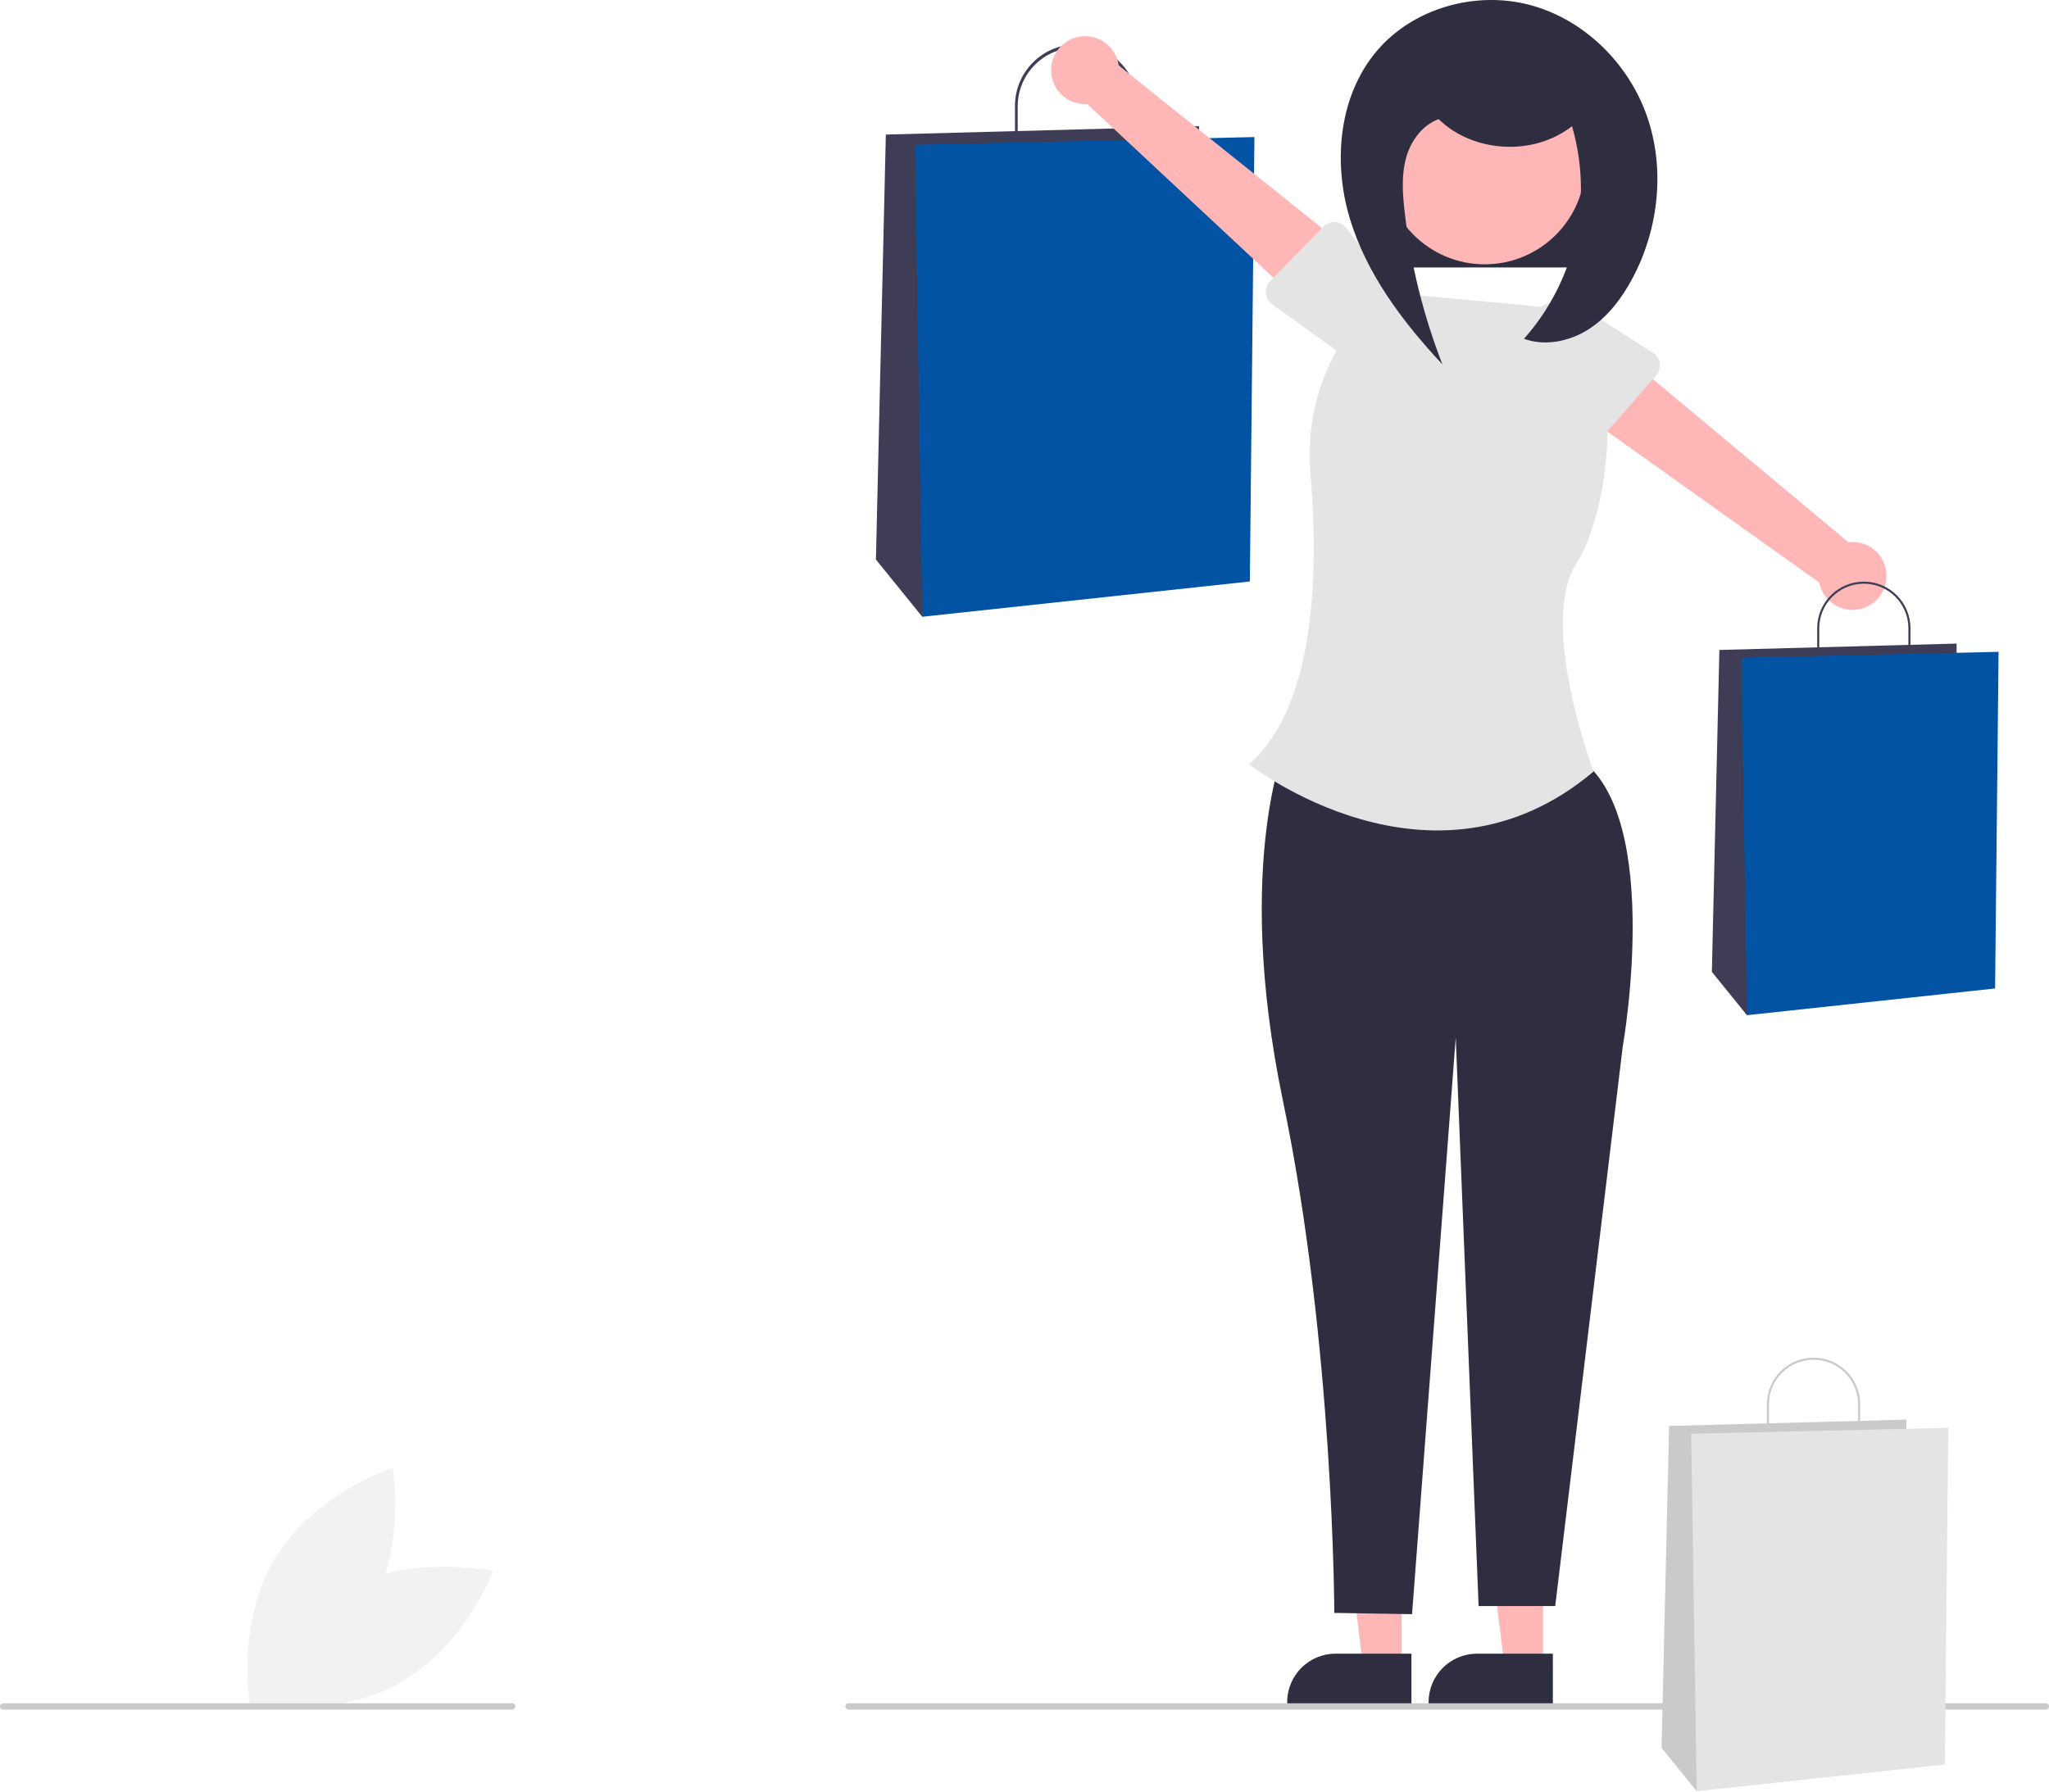
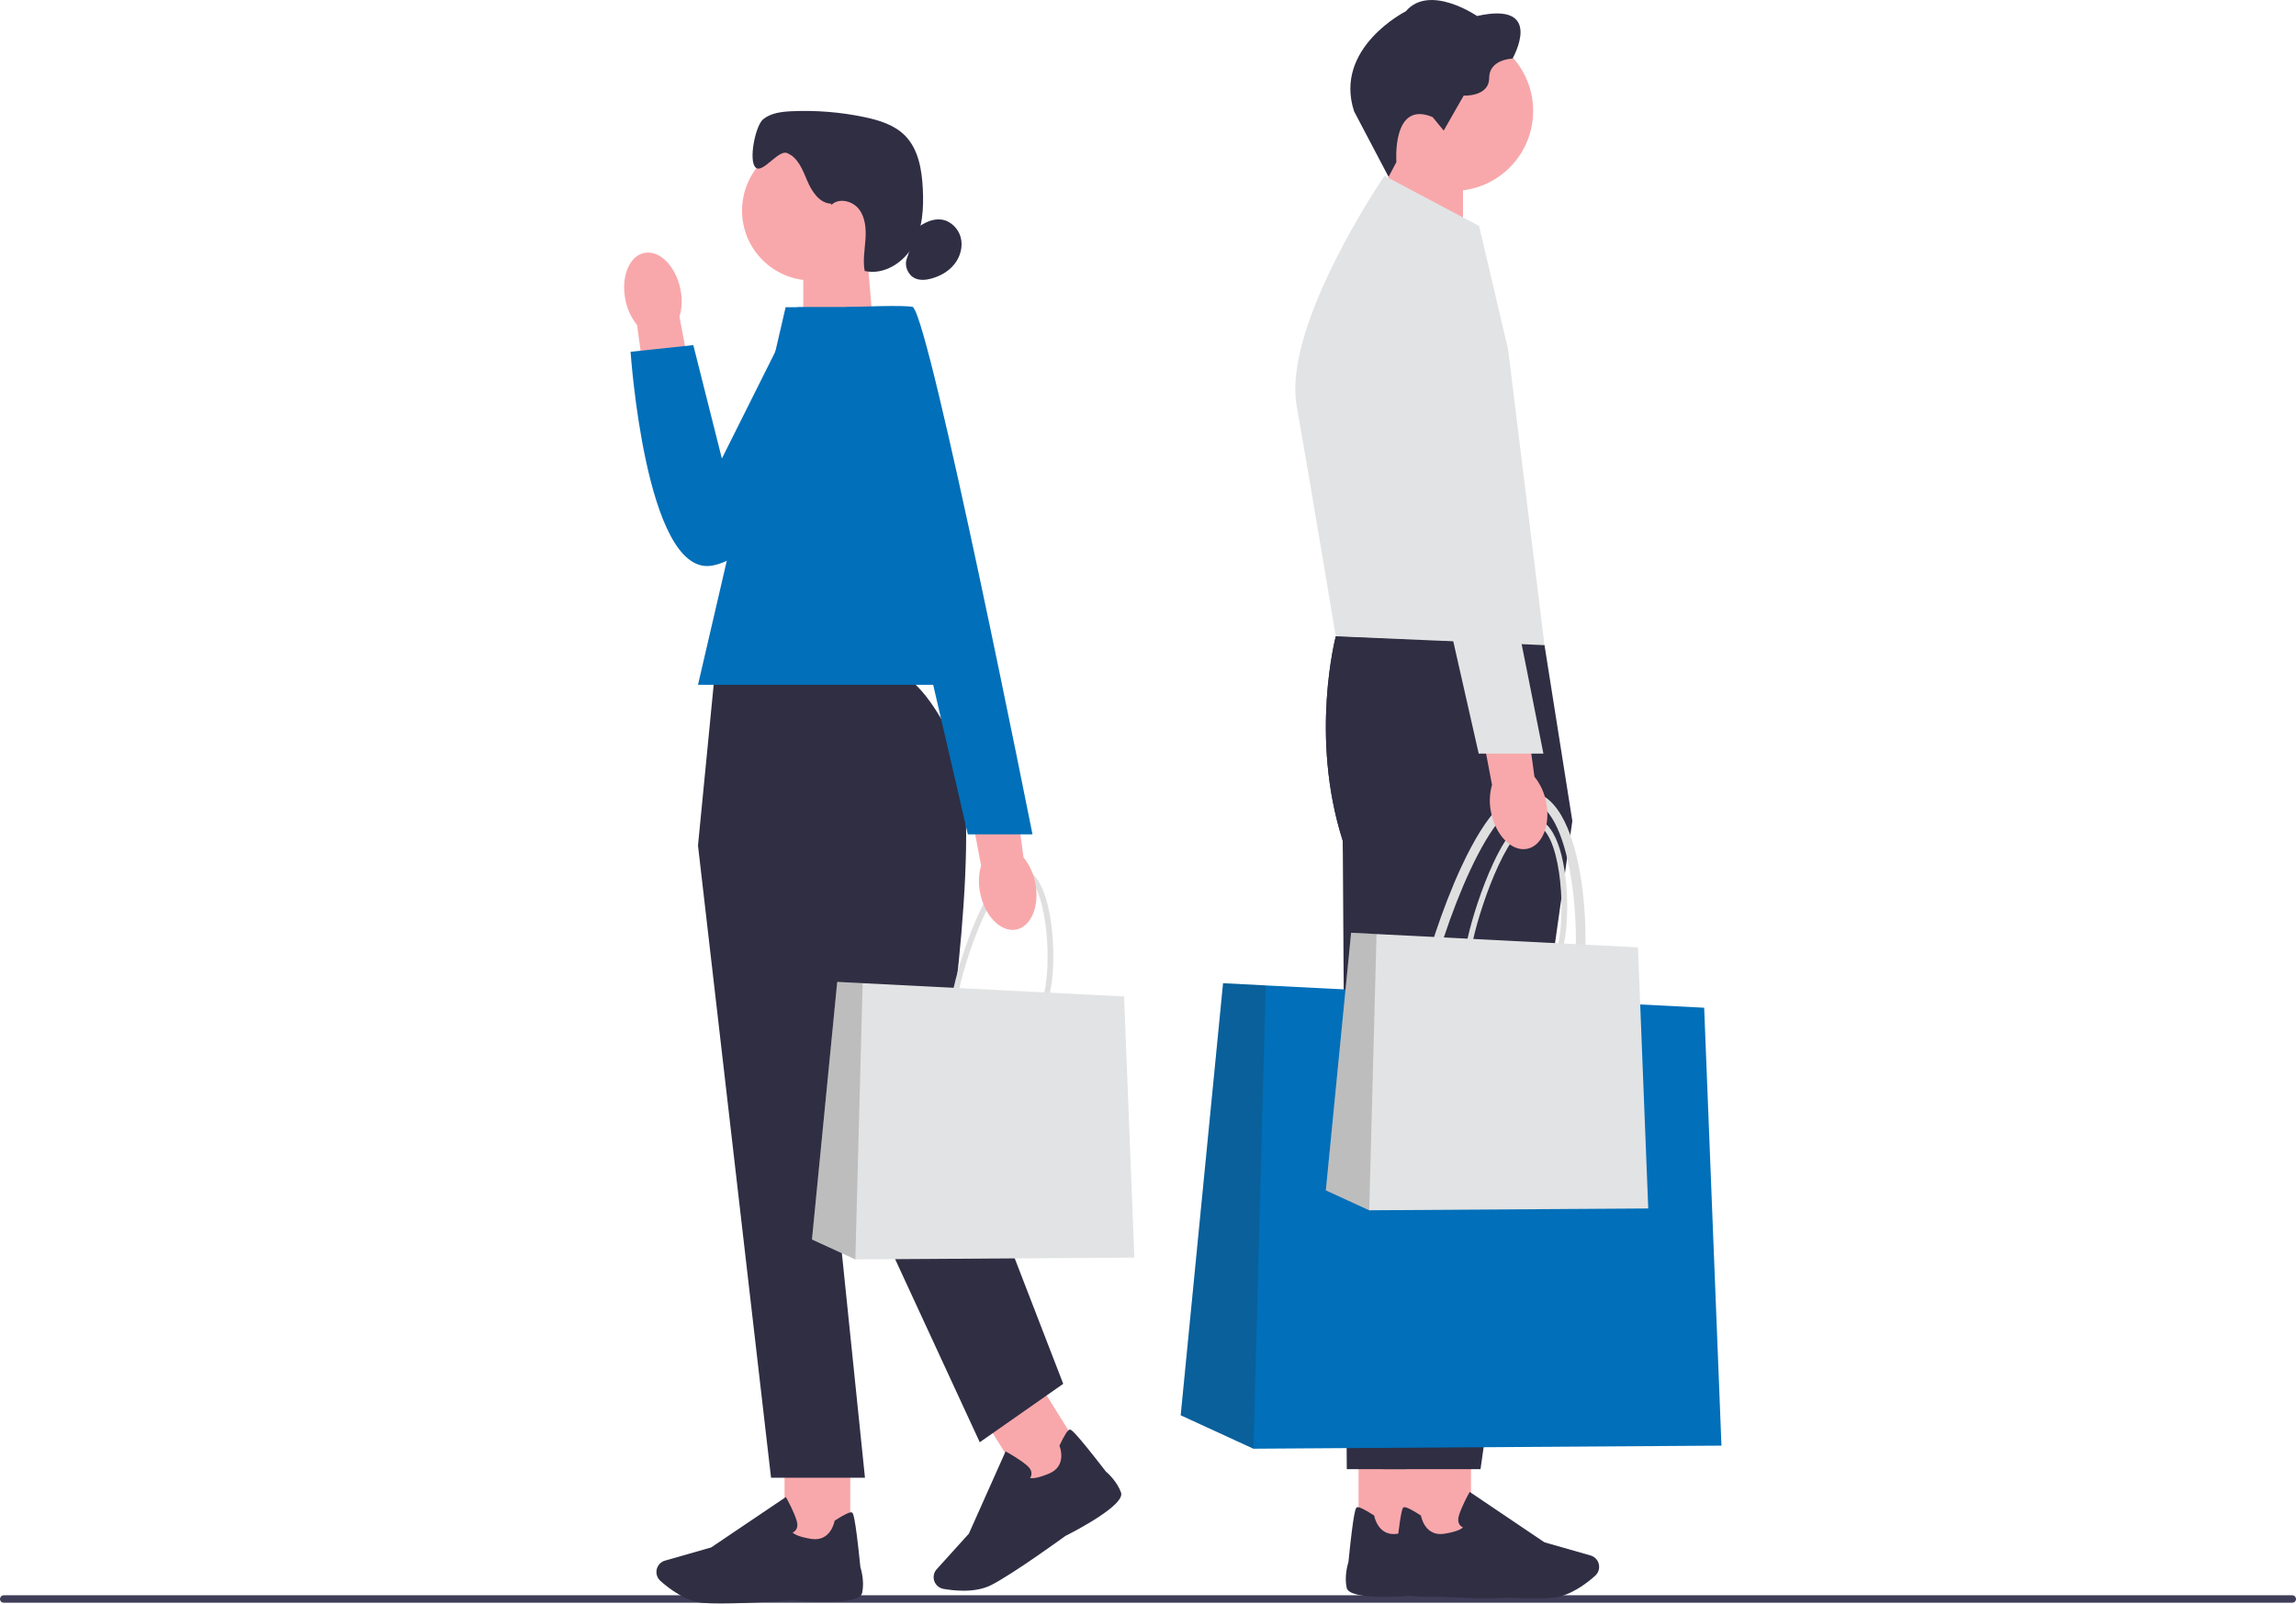
- <svg xmlns="http://www.w3.org/2000/svg" width="652" height="570.125" viewBox="0 0 652 570.125" role="img" artist="Katerina Limpitsouni" source="https://undraw.co/">
-   <path d="M383.955,670.805c-21.42,11.55-30.615,36.063-30.615,36.063s25.533,5.787,46.953-5.763,30.615-36.063,30.615-36.063S405.375,659.255,383.955,670.805Z" transform="translate(-274 -164.9374)" fill="#f2f2f2" />
-   <path d="M391.002,678.744c-12.545,20.852-37.464,28.883-37.464,28.883s-4.579-25.777,7.967-46.63,37.464-28.883,37.464-28.883S403.548,657.892,391.002,678.744Z" transform="translate(-274 -164.9374)" fill="#f2f2f2" />
-   <rect x="437.445" y="40.125" width="76" height="45" fill="#2f2e41" />
-   <path d="M636.152,212.319h-39.184V198.655a19.592,19.592,0,0,1,39.184,0Zm-38.317-.868h37.449V198.655a18.725,18.725,0,0,0-37.449,0Z" transform="translate(-274 -164.9374)" fill="#3f3d56" />
-   <polygon points="381.527 45.502 381.527 40.162 281.877 42.832 278.723 178.092 293.471 196.31 381.527 45.502" fill="#3f3d56" />
-   <polygon points="399.167 43.622 291.158 46.08 293.471 196.31 397.705 185.075 399.167 43.622" fill="#0353A4" />
-   <polygon points="490.997 530.355 478.737 530.355 472.905 483.067 490.999 483.067 490.997 530.355" fill="#ffb6b6" />
-   <path d="M768.123,707.176l-39.531-.001v-.5A15.387,15.387,0,0,1,743.979,691.289h.001l24.144.001Z" transform="translate(-274 -164.9374)" fill="#2f2e41" />
-   <polygon points="445.997 530.355 433.737 530.355 427.905 483.067 445.999 483.067 445.997 530.355" fill="#ffb6b6" />
-   <path d="M723.123,707.176l-39.531-.001v-.5A15.387,15.387,0,0,1,698.979,691.289h.001l24.144.001Z" transform="translate(-274 -164.9374)" fill="#2f2e41" />
-   <path d="M683.992,399.196s-17.912,38.575-1.73,116.22,16.316,162.888,16.316,162.888l24.744.403,13.9-183.52L744.5,676.118h24.378l21.485-178.069s14.138-79.513-17.39-93.75Z" transform="translate(-274 -164.9374)" fill="#2f2e41" />
-   <path d="M769.733,263.063,715.555,258.068l0,0c-16.99,12.384-26.525,34.625-24.568,57.574,2.654,31.115,1.756,73.934-19.542,92.536,0,0,58.049,45.816,109.615,2.35,0,0-17.633-47.238-5.527-66.102S792.007,272.563,769.733,263.063Z" transform="translate(-274 -164.9374)" fill="#e4e4e4" />
-   <path d="M608.527,186.179a10.743,10.743,0,0,0,11.44,11.852L691.5,264.789l12.821-19.53-74.346-59.48a10.801,10.801,0,0,0-21.448.399Z" transform="translate(-274 -164.9374)" fill="#ffb6b6" />
-   <path d="M678.142,254.476l16.97-17.432a4.817,4.817,0,0,1,7.281.438l14.712,19.283a13.377,13.377,0,0,1-18.719,19.116l-19.611-14.138a4.817,4.817,0,0,1-.633-7.266Z" transform="translate(-274 -164.9374)" fill="#e4e4e4" />
-   <path d="M874.284,348.749a10.743,10.743,0,0,0-12.081-11.199l-75.132-62.68-11.716,20.212,77.536,55.257a10.801,10.801,0,0,0,21.392-1.59Z" transform="translate(-274 -164.9374)" fill="#ffb6b6" />
-   <path d="M800.982,284.425l-15.975,18.348a4.817,4.817,0,0,1-7.294-.033l-15.761-18.435a13.377,13.377,0,0,1,17.628-20.126l20.366,13.027a4.817,4.817,0,0,1,1.036,7.22Z" transform="translate(-274 -164.9374)" fill="#e4e4e4" />
-   <path d="M881.918,375.253H852.237v-10.35a14.84,14.84,0,0,1,29.681,0Zm-29.024-.657h28.367V364.903a14.183,14.183,0,0,0-28.367,0Z" transform="translate(-274 -164.9374)" fill="#3f3d56" />
-   <polygon points="622.594 208.892 622.594 204.847 547.112 206.87 544.723 309.325 555.894 323.125 622.594 208.892" fill="#3f3d56" />
-   <polygon points="635.956 207.468 554.142 209.33 555.894 323.125 634.849 314.615 635.956 207.468" fill="#0353A4" />
-   <circle cx="472.445" cy="52.125" r="32" fill="#ffb6b6" />
-   <path d="M731.712,202.801c11.07,10.848,30.334,11.888,42.507,2.294a71.784,71.784,0,0,1-15.288,67.676c6.772,2.447,14.567.837,20.62-3.063s10.535-9.854,13.918-16.21c8.374-15.735,10.47-34.947,4.546-51.758s-20.117-30.75-37.36-35.264-37.014,1.062-48.534,14.663c-12.046,14.222-13.998,35.061-8.719,52.936s16.858,33.226,29.579,46.847A195.465,195.465,0,0,1,720.926,232.021c-.647-5.737-1.025-11.651.595-17.193s5.61-10.703,11.17-12.26" transform="translate(-274 -164.9374)" fill="#2f2e41" />
-   <path d="M925,709.063H544a1,1,0,0,1,0-2H925a1,1,0,0,1,0,2Z" transform="translate(-274 -164.9374)" fill="#cacaca" />
-   <path d="M437,709.063H275a1,1,0,0,1,0-2H437a1,1,0,0,1,0,2Z" transform="translate(-274 -164.9374)" fill="#cacaca" />
-   <path d="M865.918,622.253H836.237v-10.35a14.84,14.84,0,0,1,29.681,0Zm-29.024-.657h28.367V611.903a14.183,14.183,0,0,0-28.367,0Z" transform="translate(-274 -164.9374)" fill="#cacaca" />
-   <polygon points="606.594 455.892 606.594 451.847 531.112 453.87 528.723 556.325 539.894 570.125 606.594 455.892" fill="#cacaca" />
-   <polygon points="619.956 454.468 538.142 456.33 539.894 570.125 618.849 561.615 619.956 454.468" fill="#e4e4e4" />
+ <svg xmlns="http://www.w3.org/2000/svg" width="731.67" height="511.12" viewBox="0 0 731.67 511.12" role="img" artist="Katerina Limpitsouni" source="https://undraw.co/">
+   <path d="m0,509.7c0,.66.53,1.19,1.19,1.19h729.29c.66,0,1.19-.53,1.19-1.19s-.53-1.19-1.19-1.19H1.19c-.66,0-1.19.53-1.19,1.19Z" fill="#3f3d58" />
+   <polygon points="440.61 79.12 466.22 87.54 466.22 50.67 442.98 50.67 440.61 79.12" fill="#f8a8ab" />
+   <circle cx="463.05" cy="35.35" r="25.52" fill="#f8a8ab" />
+   <path d="m456.55,37.35l3.52,4.27,6.36-11.14s8.12.42,8.12-5.61,7.45-6.2,7.45-6.2c0,0,10.55-18.42-11.3-13.57,0,0-15.16-10.38-22.69-1.51,0,0-23.11,11.64-16.5,31.9l10.99,20.89,2.49-4.73s-1.51-19.85,11.56-14.32v.02Z" fill="#2f2e43" />
+   <rect x="432.93" y="461.78" width="20.94" height="29.71" fill="#f8a8ab" />
+   <path d="m451.55,508.51c-3.58.32-21.5,1.74-22.4-2.37-.82-3.77.39-7.71.56-8.25,1.72-17.14,2.36-17.33,2.75-17.44.61-.18,2.39.67,5.28,2.53l.18.12.04.21c.05.27,1.33,6.56,7.4,5.59,4.16-.66,5.51-1.58,5.94-2.03-.35-.16-.79-.44-1.1-.92-.45-.7-.53-1.6-.23-2.68.78-2.85,3.12-7.06,3.22-7.23l.27-.48,23.8,16.06,14.7,4.2c1.11.32,2,1.11,2.45,2.17h0c.62,1.48.24,3.2-.96,4.28-2.67,2.4-7.97,6.51-13.54,7.02-1.48.14-3.44.19-5.64.19-9.19,0-22.61-.95-22.71-.97h0Z" fill="#2f2e43" />
+   <path d="m480.61,205.64l-54.93-2.81s-8.42,31.92,2.22,65.18l1.28,200.29h31.04l29.26-206.61-8.87-56.05h0Z" fill="#2f2e43" />
+   <path d="m471.35,72.03l-30.15-16s-32.49,47.48-28,73.2c4.5,25.72,12.48,73.6,12.48,73.6l66.51,2.81-11.61-94.29-9.23-39.32s0,0,0,0Z" fill="#e2e3e4" />
+   <rect x="447.83" y="461.78" width="20.94" height="29.71" fill="#f8a8ab" />
+   <path d="m466.45,508.51c-3.58.32-21.5,1.74-22.4-2.37-.82-3.77.39-7.71.56-8.25,1.72-17.14,2.36-17.33,2.75-17.44.61-.18,2.39.67,5.28,2.53l.18.12.04.21c.05.27,1.33,6.56,7.4,5.59,4.16-.66,5.51-1.58,5.94-2.03-.35-.16-.79-.44-1.1-.92-.45-.7-.53-1.6-.23-2.68.78-2.85,3.12-7.06,3.22-7.23l.27-.48,23.8,16.06,14.7,4.2c1.11.32,2,1.11,2.45,2.17h0c.62,1.48.24,3.2-.96,4.28-2.67,2.4-7.97,6.51-13.54,7.02-1.48.14-3.44.19-5.64.19-9.19,0-22.61-.95-22.71-.97h0Z" fill="#2f2e43" />
+   <path d="m492.19,205.64l-66.51-2.81s-8.42,31.92,2.22,65.18l12.86,200.29h31.04l29.26-206.61-8.87-56.05h0Z" fill="#2f2e43" />
+   <path d="m485.25,336.46c-4.65,0-9.72-1.14-14.73-2.26-3.71-.83-6.98-1.04-9.6-1.2-3.98-.25-7.13-.45-8.88-2.78-1.73-2.3-1.73-6.21,0-13.92,2.3-10.24,7.42-26.6,13.68-40.06,8.09-17.36,15.86-25.35,23.11-23.72,9.71,2.18,13.58,18.39,15.03,27.85,2.02,13.21,1.84,28.91-.44,39.07h0c-3.02,13.45-9.95,17.01-18.18,17.01h.01Zm1.77-81.13c-5.33,0-11.87,7.78-18.57,22.18-6.17,13.25-11.21,29.36-13.48,39.45-1.45,6.48-1.61,10.01-.53,11.46.92,1.22,3.33,1.38,6.66,1.58,2.73.17,6.13.38,10.07,1.27,15.66,3.51,25.45,4.79,29.32-12.48,4.15-18.5.99-60.35-12.32-63.34-.38-.09-.77-.13-1.16-.13h.01Z" fill="#dfdfe0" />
+   <polygon points="548.58 460.81 399.43 461.79 376.26 451.13 389.76 313.42 403.34 314.11 543.07 321.22 548.58 460.81" fill="#016FB9" />
+   <polygon points="399.43 461.79 376.26 451.13 389.76 313.42 403.34 314.11 399.43 461.79" fill="#272223" isolation="isolate" opacity=".2" />
+   <path d="m487.5,311.06c-2.77,0-5.8-.68-8.78-1.35-2.21-.5-4.16-.62-5.73-.72-2.37-.15-4.25-.27-5.29-1.66-1.03-1.37-1.03-3.7,0-8.3,1.37-6.11,4.42-15.86,8.16-23.88,4.82-10.35,9.46-15.11,13.78-14.14,5.79,1.3,8.1,10.96,8.96,16.61,1.2,7.88,1.1,17.24-.26,23.29h0c-1.8,8.02-5.93,10.14-10.84,10.14h0Zm1.06-48.37c-3.18,0-7.08,4.64-11.07,13.23-3.68,7.9-6.69,17.5-8.03,23.52-.87,3.86-.96,5.97-.31,6.83.55.73,1.98.82,3.97.94,1.63.1,3.65.23,6,.76,9.33,2.09,15.17,2.85,17.48-7.44,2.47-11.03.59-35.98-7.34-37.76-.23-.05-.46-.08-.69-.08h-.01Z" fill="#dfdfe0" />
+   <polygon points="525.25 385.21 436.33 385.79 422.51 379.44 430.56 297.33 438.66 297.74 521.97 301.98 525.25 385.21" fill="#e2e3e4" />
+   <polygon points="436.33 385.79 422.51 379.44 430.56 297.33 438.66 297.74 436.33 385.79" fill="#272223" isolation="isolate" opacity=".2" />
+   <path id="uuid-2ebd868f-c256-4818-ab73-e4d3dd12d9e3-46-44-87-46-99-266-446-1580" d="m492.7,255.64c1.49,7.32-1.24,14.01-6.08,14.94s-9.97-4.26-11.45-11.58c-.63-2.92-.53-5.94.29-8.82l-5.89-31.11,15.22-2.41,4.19,30.92c1.89,2.36,3.16,5.12,3.72,8.06h0Z" fill="#f8a8ab" />
+   <path d="m433,71.45s22.26-2.82,24.92,3.83,33.92,164.94,33.92,164.94h-20.62l-38.22-168.77s0,0,0,0Z" fill="#e2e3e4" />
+   <polygon points="278.34 105.33 255.98 112.68 255.98 80.5 276.27 80.5 278.34 105.33" fill="#f8a8ab" />
+   <circle cx="258.75" cy="67.13" r="22.28" fill="#f8a8ab" />
+   <path d="m264.87,64.92c-3.73-.11-6.18-3.88-7.63-7.32s-2.94-7.39-6.4-8.81c-2.83-1.16-7.82,6.69-10.05,4.6-2.33-2.18-.06-13.37,2.41-15.38s5.85-2.4,9.03-2.55c7.76-.36,15.57.27,23.18,1.86,4.71.98,9.55,2.46,12.95,5.86,4.3,4.32,5.4,10.83,5.71,16.92.32,6.23-.04,12.75-3.07,18.2-3.03,5.45-9.37,9.47-15.45,8.08-.61-3.3.01-6.69.25-10.05.23-3.35-.01-6.97-2.06-9.64s-6.42-3.73-8.8-1.36" fill="#2f2e43" />
+   <path d="m292.28,72.64c2.23-1.63,4.9-3,7.64-2.66,2.96.36,5.47,2.8,6.23,5.69s-.09,6.07-1.93,8.43c-1.83,2.36-4.56,3.92-7.44,4.7-1.67.45-3.5.64-5.09-.04-2.34-1.01-3.61-4-2.69-6.38" fill="#2f2e43" />
+   <rect x="250.02" y="463.43" width="20.94" height="29.71" fill="#f8a8ab" />
+   <path d="m229.62,511.12c-2.2,0-4.16-.05-5.64-.19-5.56-.51-10.87-4.62-13.54-7.02-1.2-1.08-1.58-2.8-.96-4.28h0c.45-1.06,1.34-1.86,2.45-2.17l14.7-4.2,23.8-16.06.27.48c.1.18,2.44,4.39,3.22,7.23.3,1.08.22,1.98-.23,2.68-.31.48-.75.76-1.1.92.43.45,1.78,1.37,5.94,2.03,6.07.96,7.35-5.33,7.4-5.59l.04-.21.18-.12c2.89-1.86,4.67-2.71,5.28-2.53.38.11,1.02.31,2.75,17.44.17.54,1.38,4.48.56,8.25-.89,4.1-18.81,2.69-22.4,2.37-.1.01-13.52.97-22.71.97h-.01Z" fill="#2f2e43" />
+   <rect x="319.09" y="443.36" width="20.94" height="29.71" transform="translate(-192.55 243.81) rotate(-31.95)" fill="#f8a8ab" />
+   <path d="m306.98,507.05c-2.46,0-4.72-.3-6.33-.58-1.58-.28-2.82-1.54-3.08-3.12h0c-.18-1.14.15-2.29.93-3.14l10.25-11.34,11.7-26.22.48.26c.18.1,4.39,2.43,6.56,4.43.83.76,1.24,1.57,1.22,2.4-.01.58-.23,1.04-.45,1.37.6.16,2.23.22,6.11-1.42,5.66-2.39,3.42-8.41,3.32-8.66l-.08-.2.09-.19c1.47-3.11,2.52-4.77,3.14-4.94.39-.11,1.03-.28,11.56,13.35.43.36,3.54,3.07,4.84,6.7,1.41,3.95-14.54,12.24-17.75,13.86-.1.08-16.79,12.21-23.65,15.66-2.72,1.37-5.94,1.79-8.87,1.79h0Z" fill="#2f2e43" />
+   <path d="m286.38,214.98h-58.63l-5.32,54.54,23.28,201.52h29.93l-11.97-116.39,48.55,105.08,26.6-18.62-37.91-98.1s13.54-85.46,2.9-106.75-17.43-21.28-17.43-21.28h0Z" fill="#2f2e43" />
+   <polygon points="315.54 218.3 222.43 218.3 250.36 97.92 290.93 97.92 315.54 218.3" fill="#016FB9" />
+   <path id="uuid-f899ad7f-3d0f-4b30-ad3c-9c1473a48add-47-45-88-47-100-267-447-1581" d="m199.3,95.55c-1.49-7.32,1.24-14.01,6.08-14.94s9.97,4.26,11.45,11.58c.63,2.92.53,5.94-.29,8.82l5.89,31.11-15.22,2.41-4.19-30.92c-1.89-2.36-3.16-5.12-3.72-8.06h0Z" fill="#f8a8ab" />
+   <path d="m289.94,97.92h-35.78l-24.12,48.24-9.1-36.15-19.99,2.12s4.73,70.63,25.4,68.24c20.67-2.39,68.88-66.02,63.58-82.46h.01Z" fill="#016FB9" />
+   <path d="m323.73,326.73c-2.77,0-5.8-.68-8.78-1.35-2.21-.5-4.16-.62-5.73-.72-2.37-.15-4.25-.27-5.29-1.66-1.03-1.37-1.03-3.7,0-8.3,1.37-6.11,4.42-15.86,8.16-23.88,4.82-10.35,9.46-15.11,13.78-14.14,5.79,1.3,8.1,10.96,8.96,16.61,1.2,7.88,1.1,17.24-.26,23.29h0c-1.8,8.02-5.93,10.14-10.84,10.14h0Zm1.06-48.37c-3.18,0-7.08,4.64-11.07,13.23-3.68,7.9-6.69,17.5-8.03,23.52-.87,3.86-.96,5.97-.31,6.83.55.73,1.98.82,3.97.94,1.63.1,3.65.23,6,.76,9.33,2.09,15.17,2.85,17.48-7.44,2.47-11.03.59-35.98-7.34-37.76-.23-.05-.46-.08-.69-.08h-.01Z" fill="#dfdfe0" />
+   <polygon points="361.49 400.87 272.57 401.45 258.75 395.1 266.8 312.99 274.9 313.4 358.21 317.64 361.49 400.87" fill="#e2e3e4" />
+   <polygon points="272.57 401.45 258.75 395.1 266.8 312.99 274.9 313.4 272.57 401.45" fill="#272223" isolation="isolate" opacity=".2" />
+   <path id="uuid-aa721d86-32e3-4ace-957f-0814f6d1eb89-48-46-89-48-101-268-448-1582" d="m329.89,281.37c1.49,7.32-1.24,14.01-6.08,14.94s-9.97-4.26-11.45-11.58c-.63-2.92-.53-5.94.29-8.82l-5.89-31.11,15.22-2.41,4.19,30.92c1.89,2.36,3.16,5.12,3.72,8.06h0Z" fill="#f8a8ab" />
+   <path d="m269.54,97.92s20.33-.86,21.39,0c5.55,4.53,38.1,168.04,38.1,168.04h-20.62l-38.87-168.04s0,0,0,0Z" fill="#016FB9" />
</svg>
